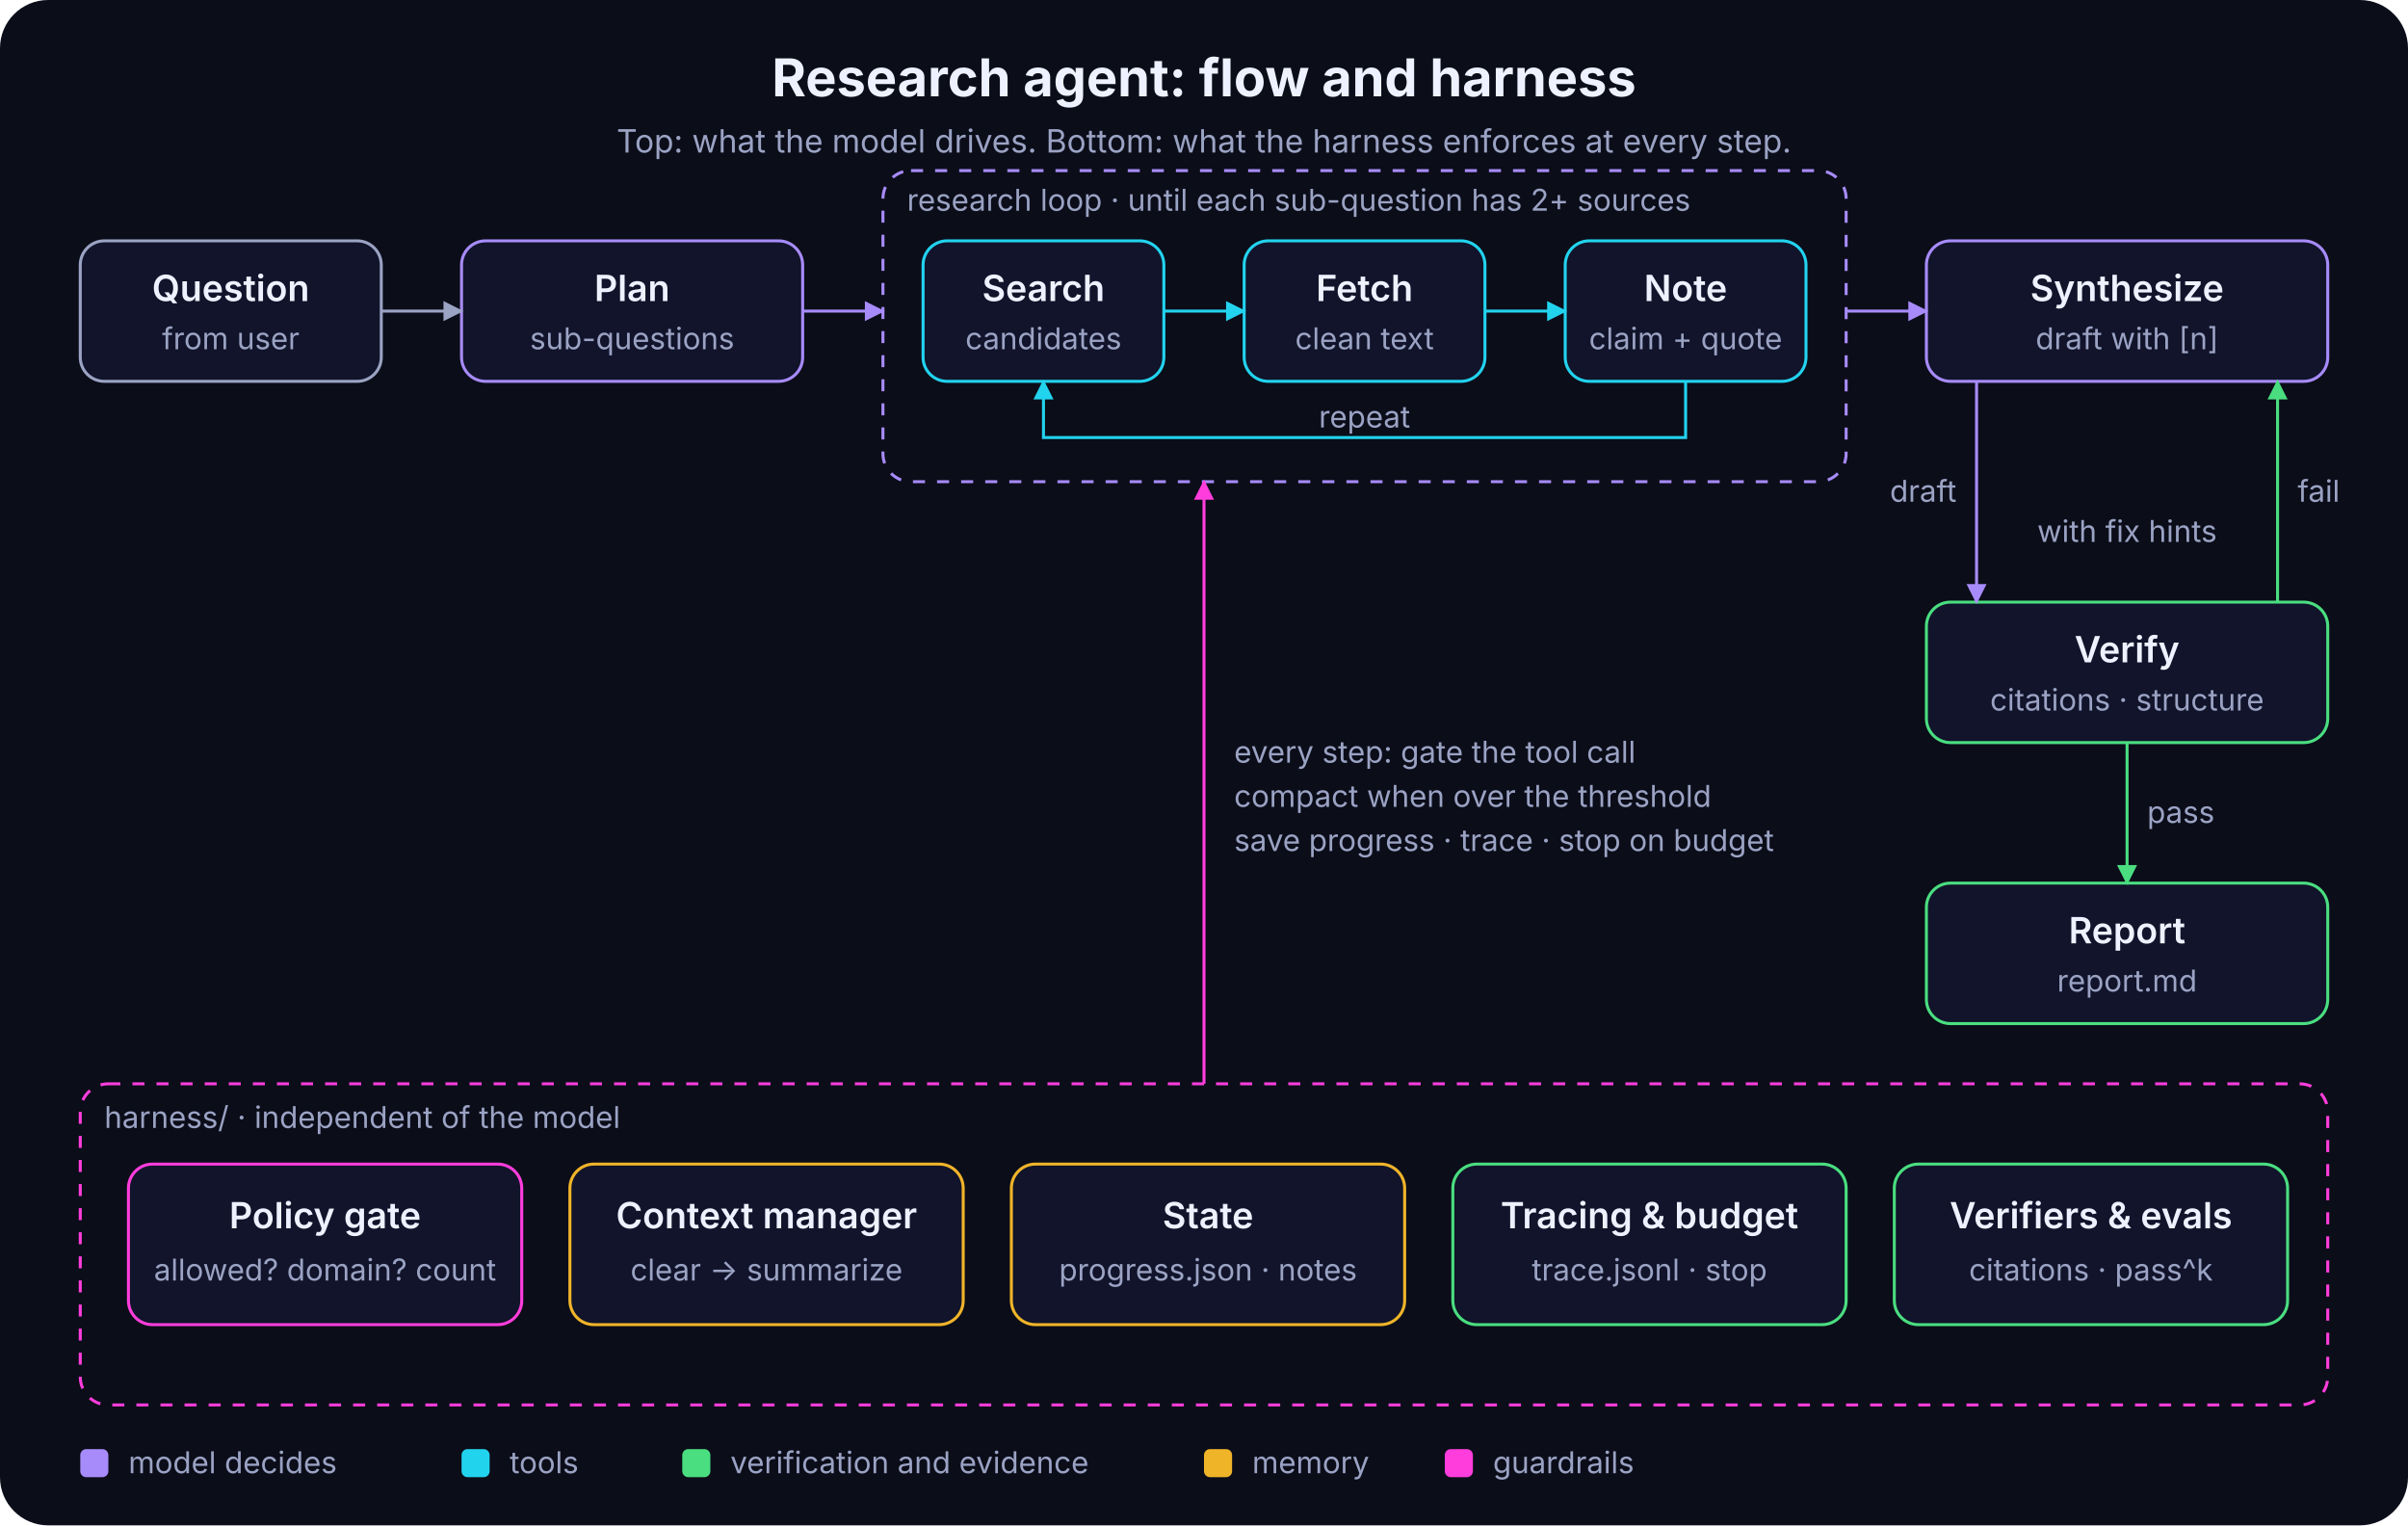
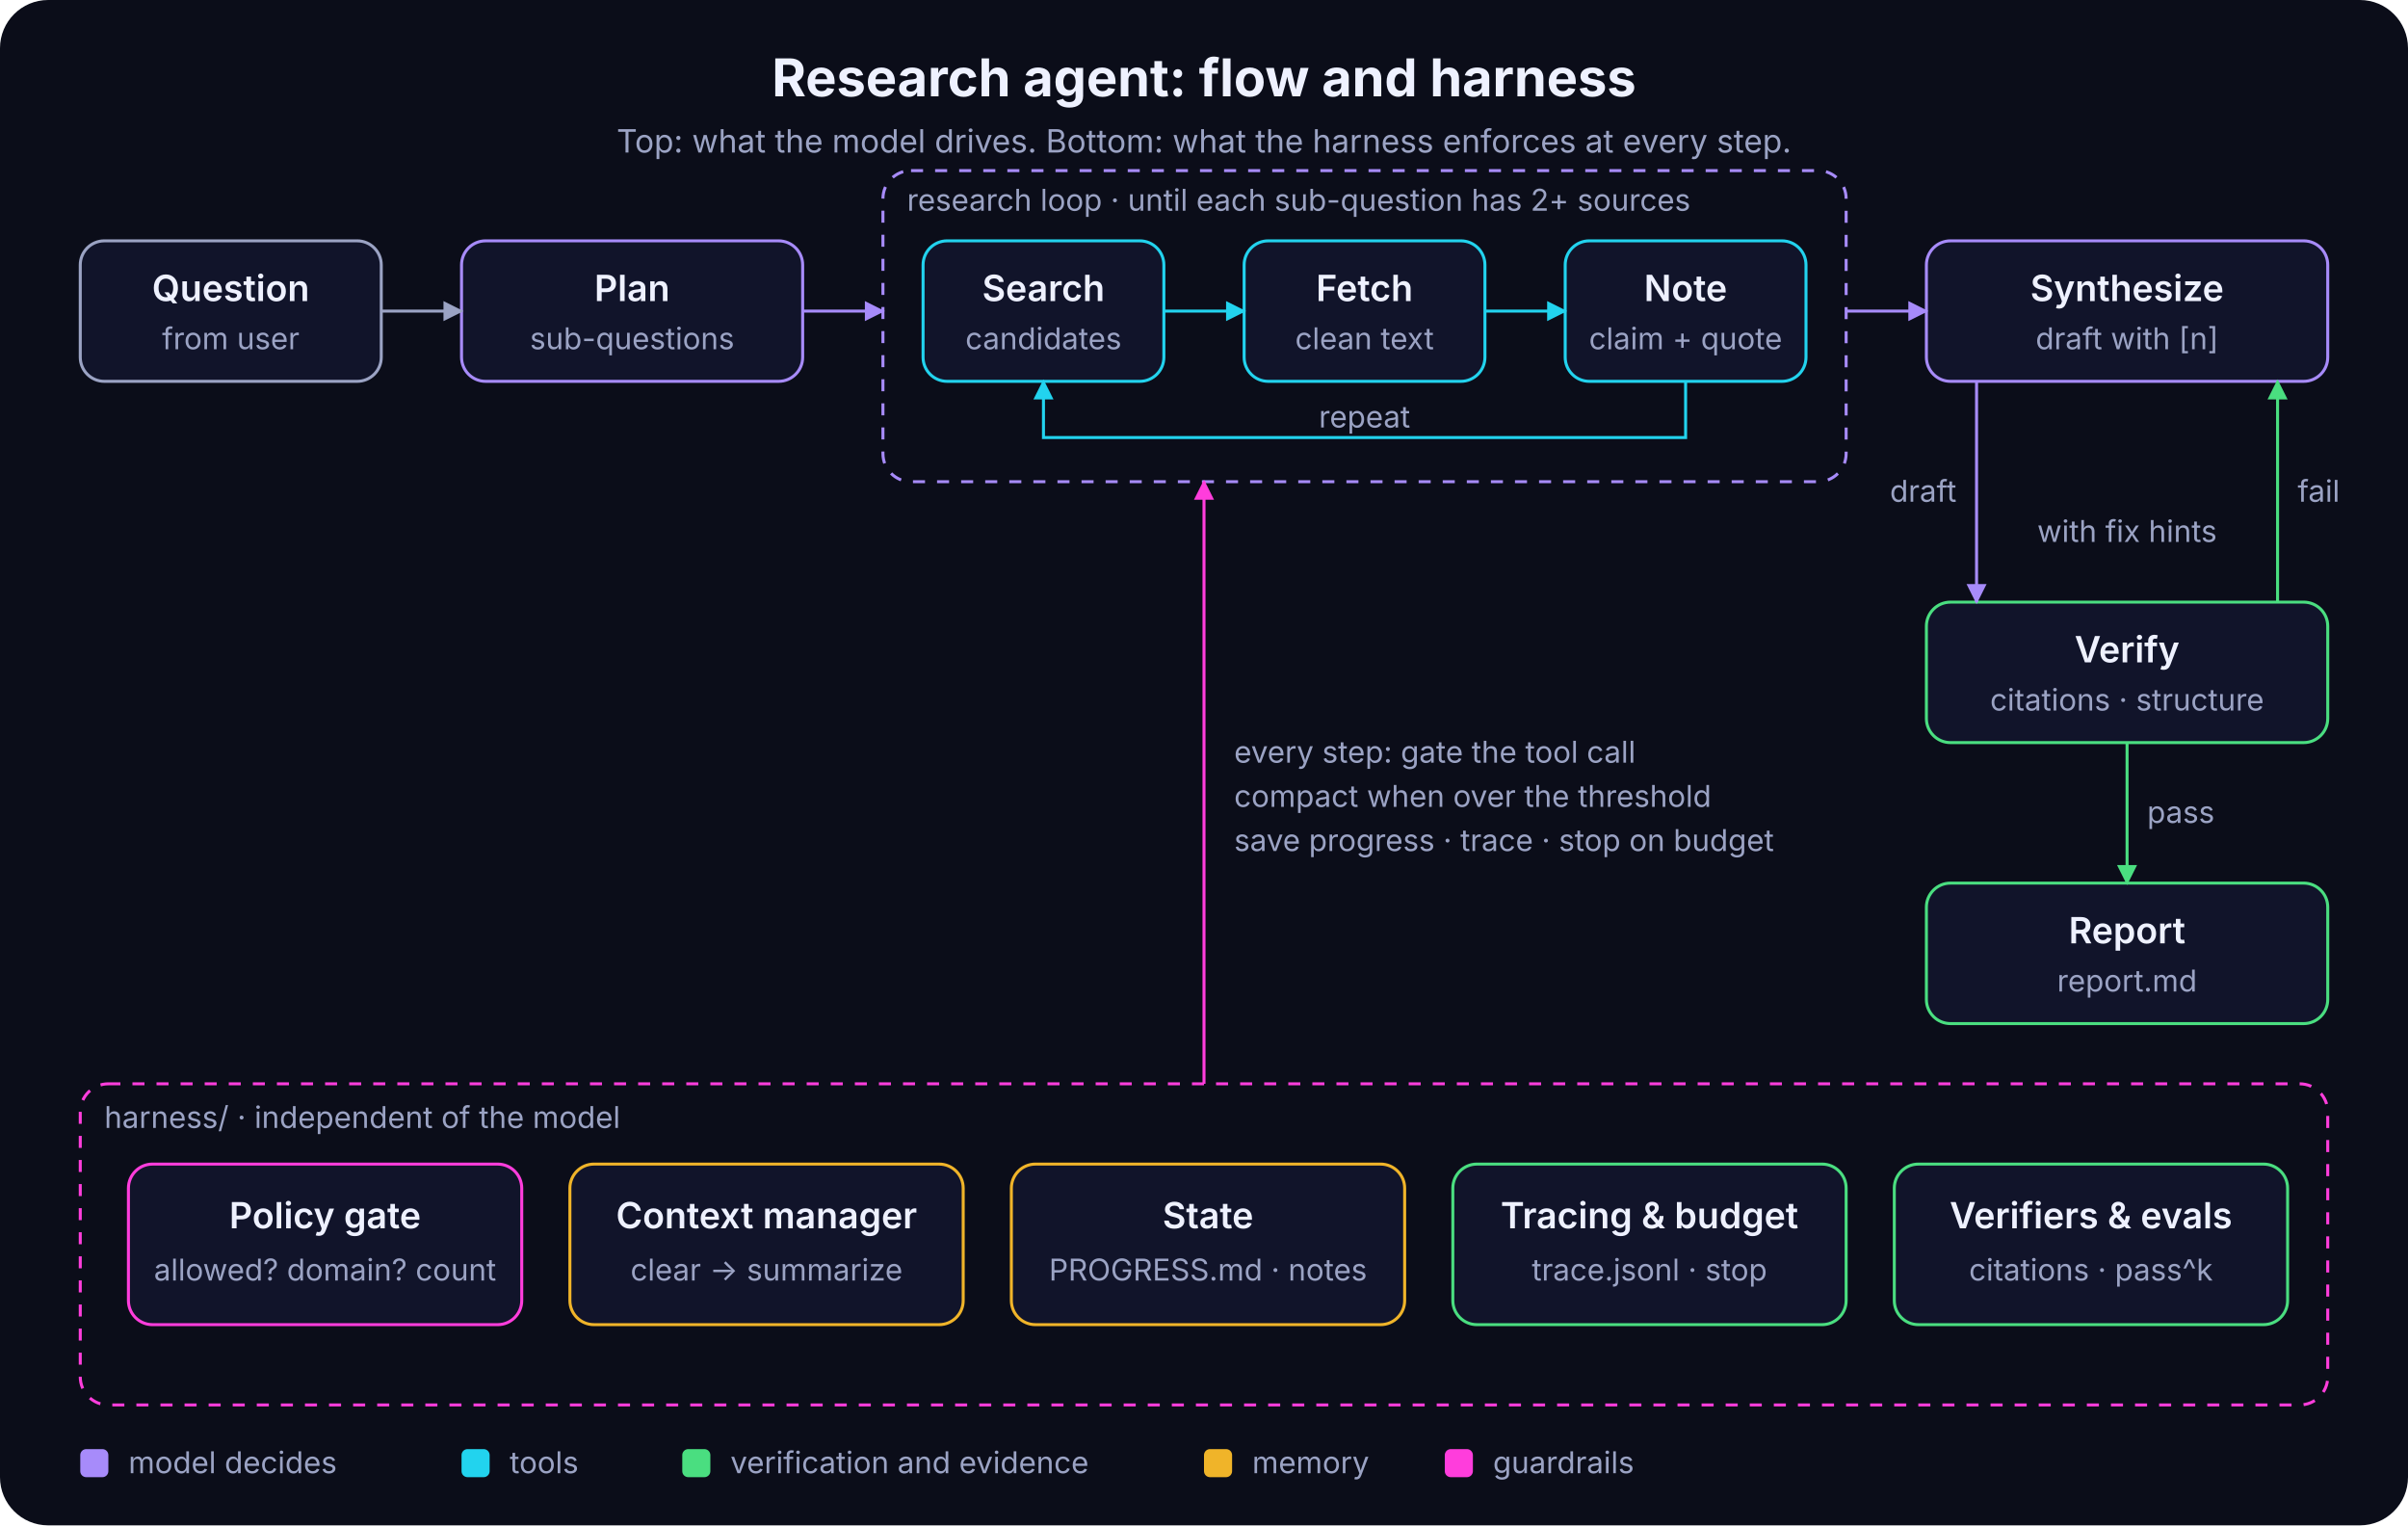
<svg xmlns="http://www.w3.org/2000/svg" viewBox="0 0 1200 760" width="1200" height="760" font-family="Inter, Segoe UI, Arial, sans-serif">
  <defs>
    <marker id="arrow-cyan" markerWidth="10" markerHeight="10" refX="9" refY="5" orient="auto" markerUnits="userSpaceOnUse">
      <path d="M0,0 L10,5 L0,10 z" fill="#22d3ee" />
    </marker>
    <marker id="arrow-violet" markerWidth="10" markerHeight="10" refX="9" refY="5" orient="auto" markerUnits="userSpaceOnUse">
      <path d="M0,0 L10,5 L0,10 z" fill="#a78bfa" />
    </marker>
    <marker id="arrow-green" markerWidth="10" markerHeight="10" refX="9" refY="5" orient="auto" markerUnits="userSpaceOnUse">
      <path d="M0,0 L10,5 L0,10 z" fill="#4ade80" />
    </marker>
    <marker id="arrow-pink" markerWidth="10" markerHeight="10" refX="9" refY="5" orient="auto" markerUnits="userSpaceOnUse">
      <path d="M0,0 L10,5 L0,10 z" fill="#ff3ddc" />
    </marker>
    <marker id="arrow-muted" markerWidth="10" markerHeight="10" refX="9" refY="5" orient="auto" markerUnits="userSpaceOnUse">
      <path d="M0,0 L10,5 L0,10 z" fill="#9ba3c4" />
    </marker>
  </defs>
  <rect x="0" y="0" width="1200" height="760" rx="24" fill="#0b0d19" />
  <text x="600" y="48" text-anchor="middle" font-size="26" font-weight="700" fill="#eef1ff">Research agent: flow and harness</text>
  <text x="600" y="76" text-anchor="middle" font-size="16" fill="#9ba3c4">Top: what the model drives. Bottom: what the harness enforces at every step.</text>
  <rect x="40" y="120" width="150" height="70" rx="12" fill="#11142a" stroke="#9ba3c4" stroke-width="1.5" />
  <text x="115" y="150" text-anchor="middle" font-size="18" font-weight="600" fill="#eef1ff">Question</text>
  <text x="115" y="174" text-anchor="middle" font-size="15" fill="#9ba3c4">from user</text>
  <rect x="230" y="120" width="170" height="70" rx="12" fill="#11142a" stroke="#a78bfa" stroke-width="1.5" />
  <text x="315" y="150" text-anchor="middle" font-size="18" font-weight="600" fill="#eef1ff">Plan</text>
  <text x="315" y="174" text-anchor="middle" font-size="15" fill="#9ba3c4">sub-questions</text>
  <rect x="440" y="85" width="480" height="155" rx="14" fill="none" stroke="#a78bfa" stroke-width="1.5" stroke-dasharray="6 6" />
  <text x="452" y="105" font-size="15" fill="#9ba3c4">research loop · until each sub-question has 2+ sources</text>
  <rect x="460" y="120" width="120" height="70" rx="12" fill="#11142a" stroke="#22d3ee" stroke-width="1.5" />
  <text x="520" y="150" text-anchor="middle" font-size="18" font-weight="600" fill="#eef1ff">Search</text>
  <text x="520" y="174" text-anchor="middle" font-size="15" fill="#9ba3c4">candidates</text>
  <rect x="620" y="120" width="120" height="70" rx="12" fill="#11142a" stroke="#22d3ee" stroke-width="1.5" />
  <text x="680" y="150" text-anchor="middle" font-size="18" font-weight="600" fill="#eef1ff">Fetch</text>
  <text x="680" y="174" text-anchor="middle" font-size="15" fill="#9ba3c4">clean text</text>
  <rect x="780" y="120" width="120" height="70" rx="12" fill="#11142a" stroke="#22d3ee" stroke-width="1.5" />
  <text x="840" y="150" text-anchor="middle" font-size="18" font-weight="600" fill="#eef1ff">Note</text>
  <text x="840" y="174" text-anchor="middle" font-size="15" fill="#9ba3c4">claim + quote</text>
  <rect x="960" y="120" width="200" height="70" rx="12" fill="#11142a" stroke="#a78bfa" stroke-width="1.5" />
  <text x="1060" y="150" text-anchor="middle" font-size="18" font-weight="600" fill="#eef1ff">Synthesize</text>
  <text x="1060" y="174" text-anchor="middle" font-size="15" fill="#9ba3c4">draft with [n]</text>
  <rect x="960" y="300" width="200" height="70" rx="12" fill="#11142a" stroke="#4ade80" stroke-width="1.5" />
  <text x="1060" y="330" text-anchor="middle" font-size="18" font-weight="600" fill="#eef1ff">Verify</text>
  <text x="1060" y="354" text-anchor="middle" font-size="15" fill="#9ba3c4">citations · structure</text>
  <rect x="960" y="440" width="200" height="70" rx="12" fill="#11142a" stroke="#4ade80" stroke-width="1.5" />
  <text x="1060" y="470" text-anchor="middle" font-size="18" font-weight="600" fill="#eef1ff">Report</text>
  <text x="1060" y="494" text-anchor="middle" font-size="15" fill="#9ba3c4">report.md</text>
  <line x1="190" y1="155" x2="230" y2="155" stroke="#9ba3c4" stroke-width="1.5" marker-end="url(#arrow-muted)" />
  <line x1="400" y1="155" x2="440" y2="155" stroke="#a78bfa" stroke-width="1.5" marker-end="url(#arrow-violet)" />
  <line x1="580" y1="155" x2="620" y2="155" stroke="#22d3ee" stroke-width="1.5" marker-end="url(#arrow-cyan)" />
  <line x1="740" y1="155" x2="780" y2="155" stroke="#22d3ee" stroke-width="1.5" marker-end="url(#arrow-cyan)" />
  <path d="M840,190 V218 H520 V190" fill="none" stroke="#22d3ee" stroke-width="1.5" marker-end="url(#arrow-cyan)" />
  <text x="680" y="213" text-anchor="middle" font-size="15" fill="#9ba3c4">repeat</text>
  <line x1="920" y1="155" x2="960" y2="155" stroke="#a78bfa" stroke-width="1.5" marker-end="url(#arrow-violet)" />
  <line x1="985" y1="190" x2="985" y2="300" stroke="#a78bfa" stroke-width="1.5" marker-end="url(#arrow-violet)" />
  <text x="975" y="250" text-anchor="end" font-size="15" fill="#9ba3c4">draft</text>
  <line x1="1135" y1="300" x2="1135" y2="190" stroke="#4ade80" stroke-width="1.5" marker-end="url(#arrow-green)" />
  <text x="1145" y="250" font-size="15" fill="#9ba3c4">fail</text>
  <text x="1060" y="270" text-anchor="middle" font-size="15" fill="#9ba3c4">with fix hints</text>
  <line x1="1060" y1="370" x2="1060" y2="440" stroke="#4ade80" stroke-width="1.5" marker-end="url(#arrow-green)" />
  <text x="1070" y="410" font-size="15" fill="#9ba3c4">pass</text>
  <rect x="40" y="540" width="1120" height="160" rx="14" fill="none" stroke="#ff3ddc" stroke-width="1.5" stroke-dasharray="6 6" />
  <text x="52" y="562" font-size="15" fill="#9ba3c4">harness/ · independent of the model</text>
  <rect x="64" y="580" width="196" height="80" rx="12" fill="#11142a" stroke="#ff3ddc" stroke-width="1.5" />
  <text x="162" y="612" text-anchor="middle" font-size="18" font-weight="600" fill="#eef1ff">Policy gate</text>
  <text x="162" y="638" text-anchor="middle" font-size="15" fill="#9ba3c4">allowed? domain? count</text>
  <rect x="284" y="580" width="196" height="80" rx="12" fill="#11142a" stroke="#f0b429" stroke-width="1.5" />
  <text x="382" y="612" text-anchor="middle" font-size="18" font-weight="600" fill="#eef1ff">Context manager</text>
  <text x="382" y="638" text-anchor="middle" font-size="15" fill="#9ba3c4">clear → summarize</text>
  <rect x="504" y="580" width="196" height="80" rx="12" fill="#11142a" stroke="#f0b429" stroke-width="1.5" />
  <text x="602" y="612" text-anchor="middle" font-size="18" font-weight="600" fill="#eef1ff">State</text>
-   <text x="602" y="638" text-anchor="middle" font-size="15" fill="#9ba3c4">progress.json · notes</text>
+   <text x="602" y="638" text-anchor="middle" font-size="15" fill="#9ba3c4">PROGRESS.md · notes</text>
  <rect x="724" y="580" width="196" height="80" rx="12" fill="#11142a" stroke="#4ade80" stroke-width="1.5" />
  <text x="822" y="612" text-anchor="middle" font-size="18" font-weight="600" fill="#eef1ff">Tracing &amp; budget</text>
  <text x="822" y="638" text-anchor="middle" font-size="15" fill="#9ba3c4">trace.jsonl · stop</text>
  <rect x="944" y="580" width="196" height="80" rx="12" fill="#11142a" stroke="#4ade80" stroke-width="1.5" />
  <text x="1042" y="612" text-anchor="middle" font-size="18" font-weight="600" fill="#eef1ff">Verifiers &amp; evals</text>
  <text x="1042" y="638" text-anchor="middle" font-size="15" fill="#9ba3c4">citations · pass^k</text>
  <line x1="600" y1="540" x2="600" y2="240" stroke="#ff3ddc" stroke-width="1.5" marker-end="url(#arrow-pink)" />
  <text x="615" y="380" font-size="15" fill="#9ba3c4">every step: gate the tool call</text>
  <text x="615" y="402" font-size="15" fill="#9ba3c4">compact when over the threshold</text>
  <text x="615" y="424" font-size="15" fill="#9ba3c4">save progress · trace · stop on budget</text>
  <rect x="40" y="722" width="14" height="14" rx="3" fill="#a78bfa" />
  <text x="64" y="734" font-size="15" fill="#9ba3c4">model decides</text>
  <rect x="230" y="722" width="14" height="14" rx="3" fill="#22d3ee" />
  <text x="254" y="734" font-size="15" fill="#9ba3c4">tools</text>
  <rect x="340" y="722" width="14" height="14" rx="3" fill="#4ade80" />
  <text x="364" y="734" font-size="15" fill="#9ba3c4">verification and evidence</text>
  <rect x="600" y="722" width="14" height="14" rx="3" fill="#f0b429" />
  <text x="624" y="734" font-size="15" fill="#9ba3c4">memory</text>
  <rect x="720" y="722" width="14" height="14" rx="3" fill="#ff3ddc" />
  <text x="744" y="734" font-size="15" fill="#9ba3c4">guardrails</text>
</svg>
